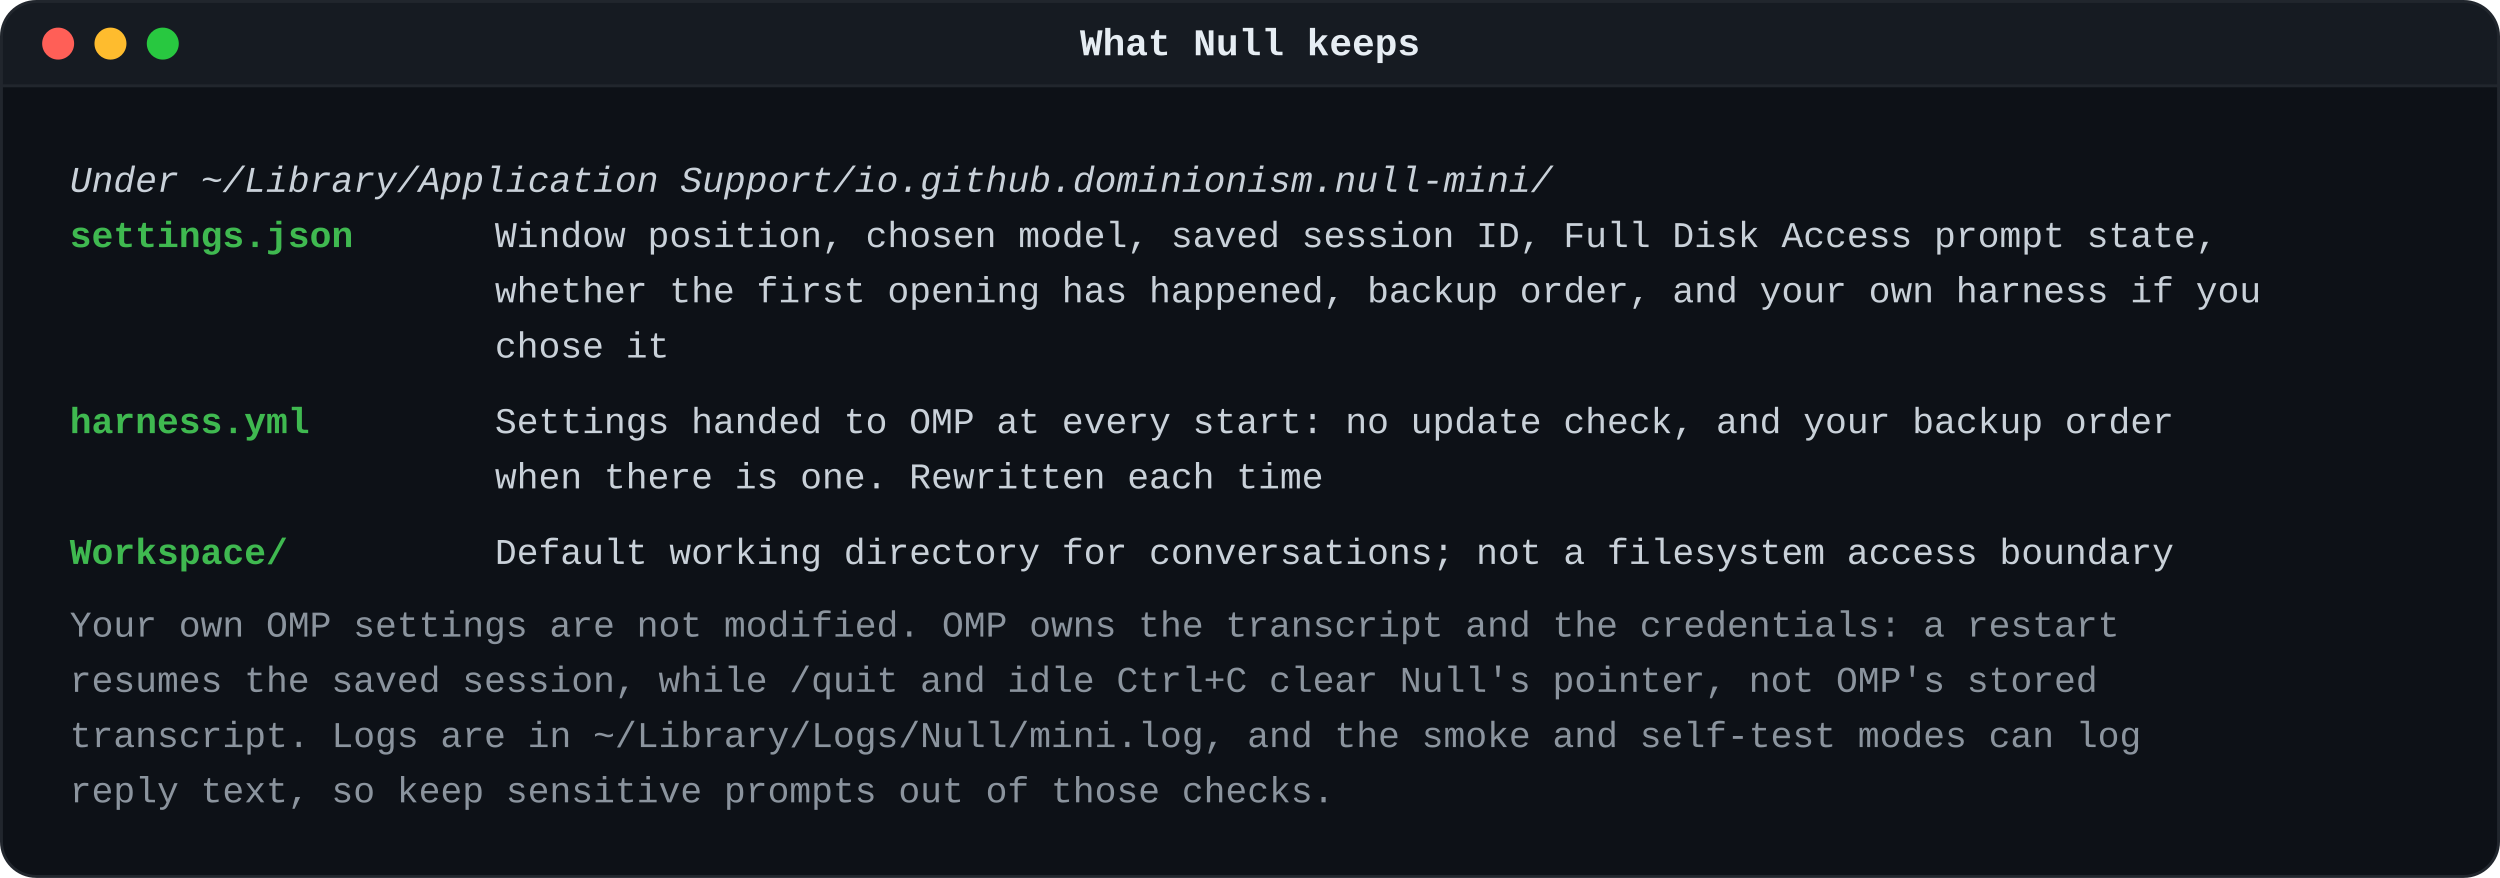
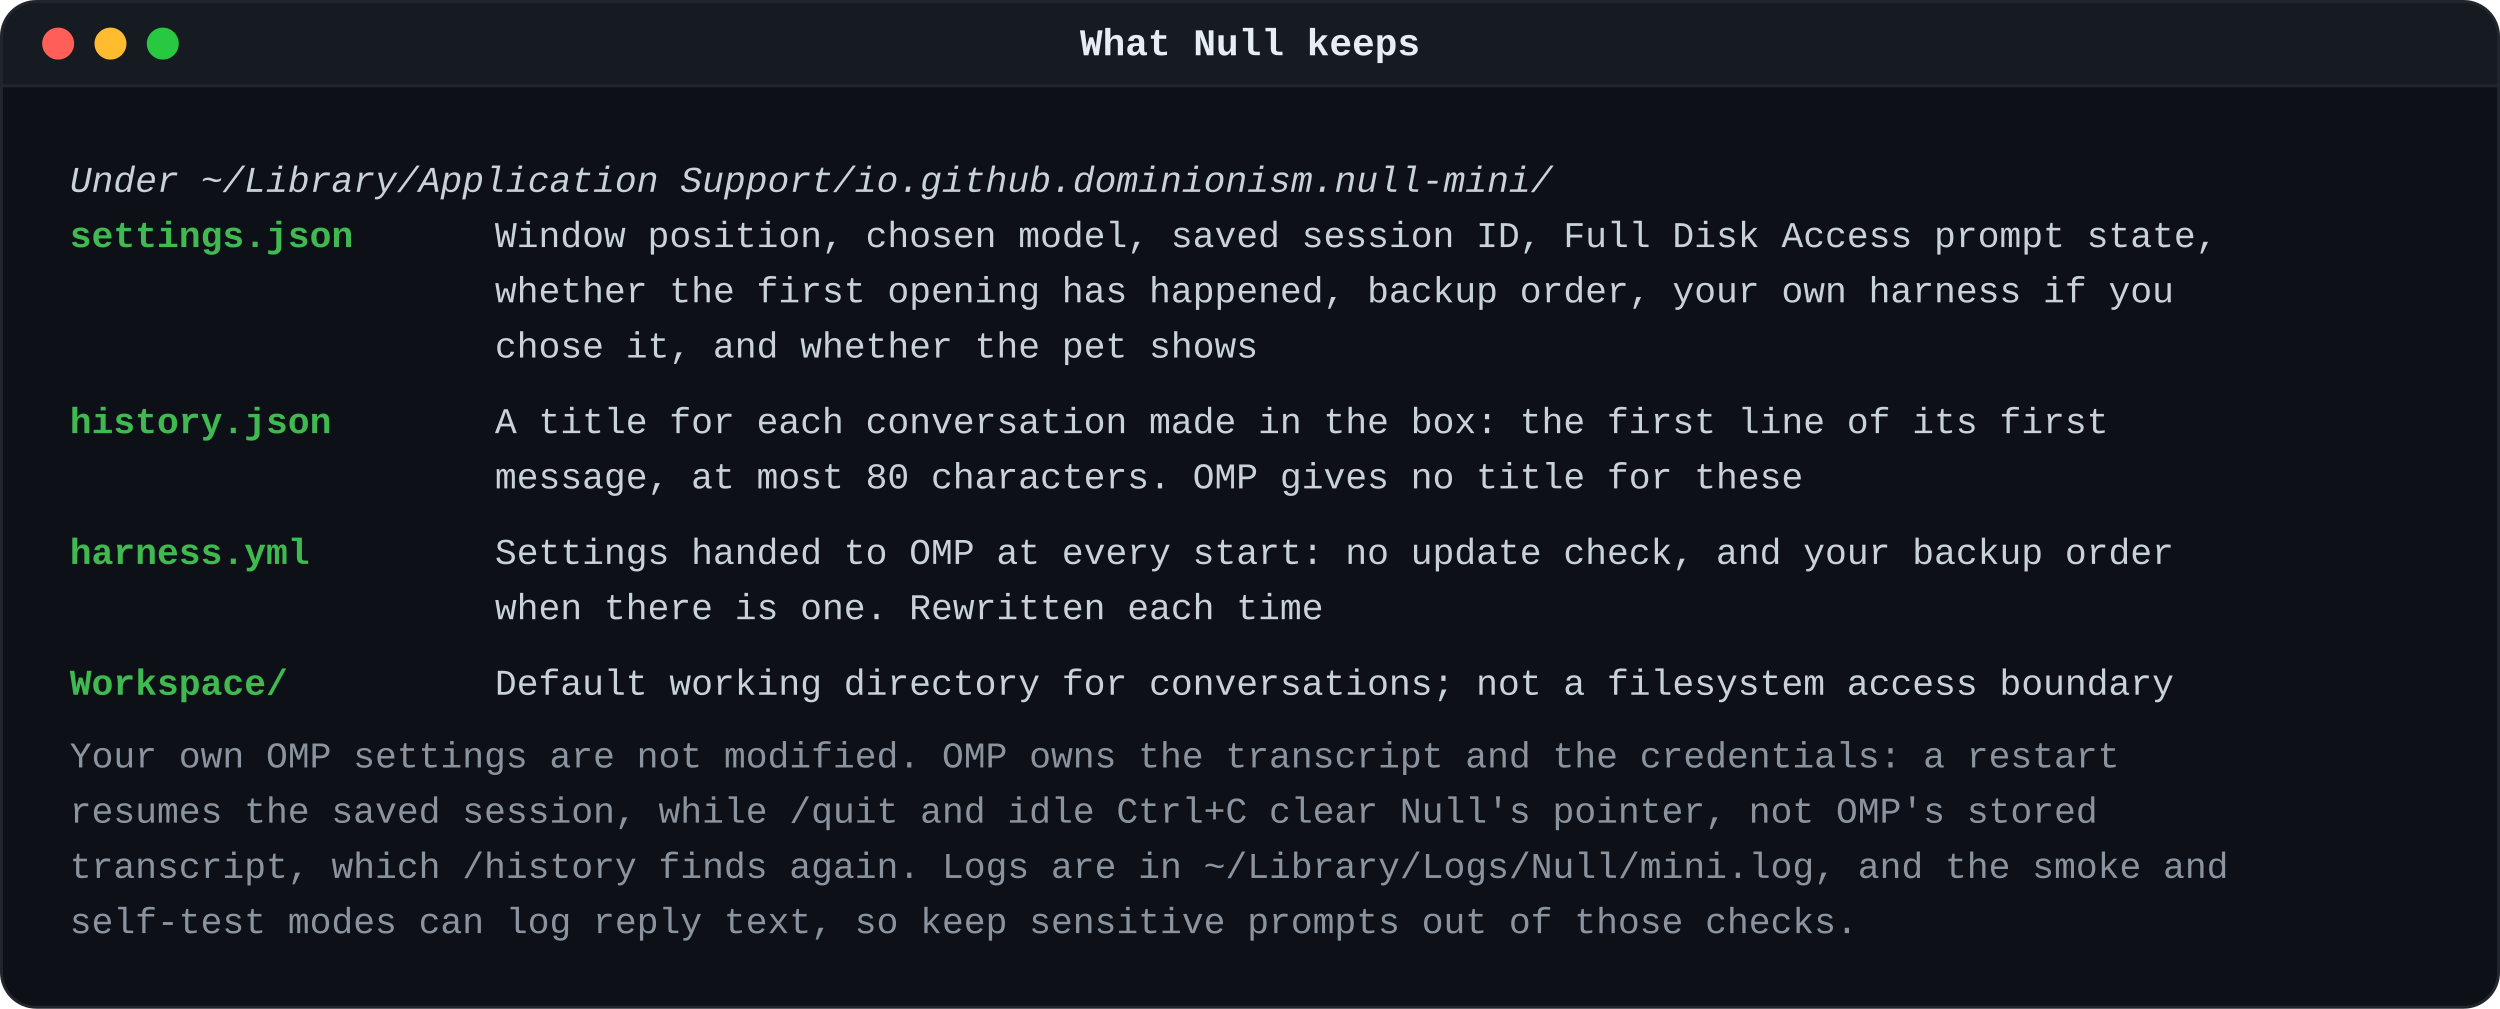
- <svg xmlns="http://www.w3.org/2000/svg" viewBox="0 0 860 302" width="860" height="302" fill="none" role="img" aria-label="What Null keeps. Under ~/Library/Application Support/io.github.dominionism.null-mini/ settings.json: Window position, chosen model, saved session ID, Full Disk Access prompt state, whether the first opening has happened, backup order, and your own harness if you chose it harness.yml: Settings handed to OMP at every start: no update check, and your backup order when there is one. Rewritten each time Workspace/: Default working directory for conversations; not a filesystem access boundary Your own OMP settings are not modified. OMP owns the transcript and the credentials: a restart resumes the saved session, while /quit and idle Ctrl+C clear Null's pointer, not OMP's stored transcript. Logs are in ~/Library/Logs/Null/mini.log, and the smoke and self-test modes can log reply text, so keep sensitive prompts out of those checks.">
+ <svg xmlns="http://www.w3.org/2000/svg" viewBox="0 0 860 347" width="860" height="347" fill="none" role="img" aria-label="What Null keeps. Under ~/Library/Application Support/io.github.dominionism.null-mini/ settings.json: Window position, chosen model, saved session ID, Full Disk Access prompt state, whether the first opening has happened, backup order, your own harness if you chose it, and whether the pet shows history.json: A title for each conversation made in the box: the first line of its first message, at most 80 characters. OMP gives no title for these harness.yml: Settings handed to OMP at every start: no update check, and your backup order when there is one. Rewritten each time Workspace/: Default working directory for conversations; not a filesystem access boundary Your own OMP settings are not modified. OMP owns the transcript and the credentials: a restart resumes the saved session, while /quit and idle Ctrl+C clear Null's pointer, not OMP's stored transcript, which /history finds again. Logs are in ~/Library/Logs/Null/mini.log, and the smoke and self-test modes can log reply text, so keep sensitive prompts out of those checks.">
  <style>
    text { font-family: ui-monospace,SFMono-Regular,'SF Mono',Menlo,Consolas,'Liberation Mono',monospace; }
    .rise { animation: rise .35s ease-out both; }
    .fade { animation: fade .4s ease-out both; }
    .blink { animation: blink 1.1s steps(1) infinite; }
    @keyframes rise { from { opacity: 0; transform: translateY(4px); } }
    @keyframes fade { from { opacity: 0; } }
    @keyframes blink { 50% { opacity: 0; } }
    @keyframes hold { 0%, 99.9% { opacity: 1; } 100% { opacity: 0; } }
    @media (prefers-reduced-motion: reduce) { * { animation: none !important; } }
  </style>
  <clipPath id="win">
-     <rect x="0.5" y="0.5" width="859" height="301" rx="12" />
+     <rect x="0.5" y="0.5" width="859" height="346" rx="12" />
  </clipPath>
  <g clip-path="url(#win)">
-     <rect width="860" height="302" fill="#0D1117" />
+     <rect width="860" height="347" fill="#0D1117" />
    <rect width="860" height="30" fill="#161B22" />
    <path d="M0 29.5H860" stroke="#21262D" />
    <circle cx="20" cy="15.0" r="5.5" fill="#FF5F57" />
    <circle cx="38" cy="15.0" r="5.5" fill="#FEBC2E" />
    <circle cx="56" cy="15.0" r="5.5" fill="#28C840" />
    <text x="430.0" y="19.0" font-size="13" font-weight="600" fill="#E6EDF3" text-anchor="middle">What Null keeps</text>
    <text x="24" y="66.0" font-size="12.5" fill="#C9D1D9" font-style="italic">Under ~/Library/Application Support/io.github.dominionism.null-mini/</text>
    <text x="24" y="85.0" font-size="12.5" font-weight="700" fill="#3FB950">settings.json</text>
    <text x="170.25" y="85.0" font-size="12.5" fill="#C9D1D9">Window position, chosen model, saved session ID, Full Disk Access prompt state,</text>
-     <text x="170.25" y="104.0" font-size="12.5" fill="#C9D1D9">whether the first opening has happened, backup order, and your own harness if you</text>
-     <text x="170.25" y="123.0" font-size="12.5" fill="#C9D1D9">chose it</text>
-     <text x="24" y="149.0" font-size="12.5" font-weight="700" fill="#3FB950">harness.yml</text>
-     <text x="170.25" y="149.0" font-size="12.5" fill="#C9D1D9">Settings handed to OMP at every start: no update check, and your backup order</text>
-     <text x="170.25" y="168.0" font-size="12.5" fill="#C9D1D9">when there is one. Rewritten each time</text>
-     <text x="24" y="194.0" font-size="12.5" font-weight="700" fill="#3FB950">Workspace/</text>
-     <text x="170.25" y="194.0" font-size="12.5" fill="#C9D1D9">Default working directory for conversations; not a filesystem access boundary</text>
-     <text x="24" y="219.0" font-size="12.5" fill="#8B949E">Your own OMP settings are not modified. OMP owns the transcript and the credentials: a restart</text>
-     <text x="24" y="238.0" font-size="12.5" fill="#8B949E">resumes the saved session, while /quit and idle Ctrl+C clear Null's pointer, not OMP's stored</text>
-     <text x="24" y="257.0" font-size="12.5" fill="#8B949E">transcript. Logs are in ~/Library/Logs/Null/mini.log, and the smoke and self-test modes can log</text>
-     <text x="24" y="276.0" font-size="12.5" fill="#8B949E">reply text, so keep sensitive prompts out of those checks.</text>
+     <text x="170.25" y="104.0" font-size="12.5" fill="#C9D1D9">whether the first opening has happened, backup order, your own harness if you</text>
+     <text x="170.25" y="123.0" font-size="12.5" fill="#C9D1D9">chose it, and whether the pet shows</text>
+     <text x="24" y="149.0" font-size="12.5" font-weight="700" fill="#3FB950">history.json</text>
+     <text x="170.25" y="149.0" font-size="12.5" fill="#C9D1D9">A title for each conversation made in the box: the first line of its first</text>
+     <text x="170.25" y="168.0" font-size="12.5" fill="#C9D1D9">message, at most 80 characters. OMP gives no title for these</text>
+     <text x="24" y="194.0" font-size="12.5" font-weight="700" fill="#3FB950">harness.yml</text>
+     <text x="170.25" y="194.0" font-size="12.5" fill="#C9D1D9">Settings handed to OMP at every start: no update check, and your backup order</text>
+     <text x="170.25" y="213.0" font-size="12.5" fill="#C9D1D9">when there is one. Rewritten each time</text>
+     <text x="24" y="239.0" font-size="12.5" font-weight="700" fill="#3FB950">Workspace/</text>
+     <text x="170.25" y="239.0" font-size="12.5" fill="#C9D1D9">Default working directory for conversations; not a filesystem access boundary</text>
+     <text x="24" y="264.0" font-size="12.5" fill="#8B949E">Your own OMP settings are not modified. OMP owns the transcript and the credentials: a restart</text>
+     <text x="24" y="283.0" font-size="12.5" fill="#8B949E">resumes the saved session, while /quit and idle Ctrl+C clear Null's pointer, not OMP's stored</text>
+     <text x="24" y="302.0" font-size="12.5" fill="#8B949E">transcript, which /history finds again. Logs are in ~/Library/Logs/Null/mini.log, and the smoke and</text>
+     <text x="24" y="321.0" font-size="12.5" fill="#8B949E">self-test modes can log reply text, so keep sensitive prompts out of those checks.</text>
  </g>
-   <rect x="0.5" y="0.5" width="859" height="301" rx="12" stroke="#21262D" />
+   <rect x="0.5" y="0.5" width="859" height="346" rx="12" stroke="#21262D" />
</svg>
